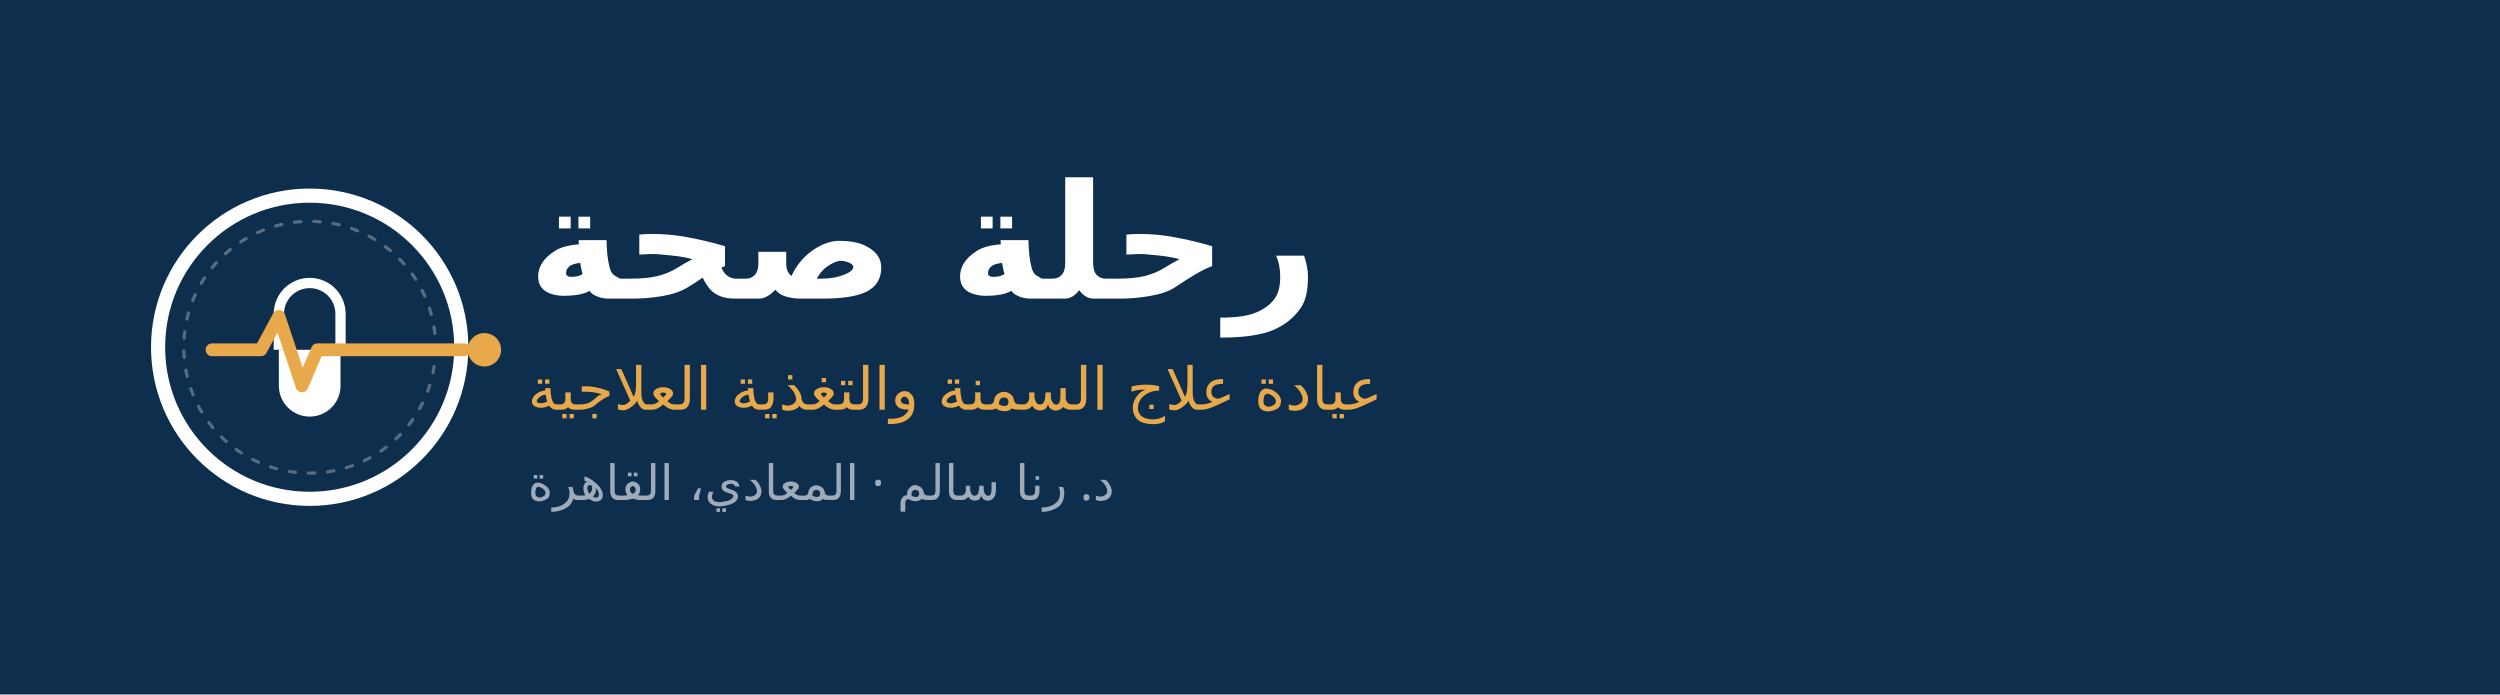
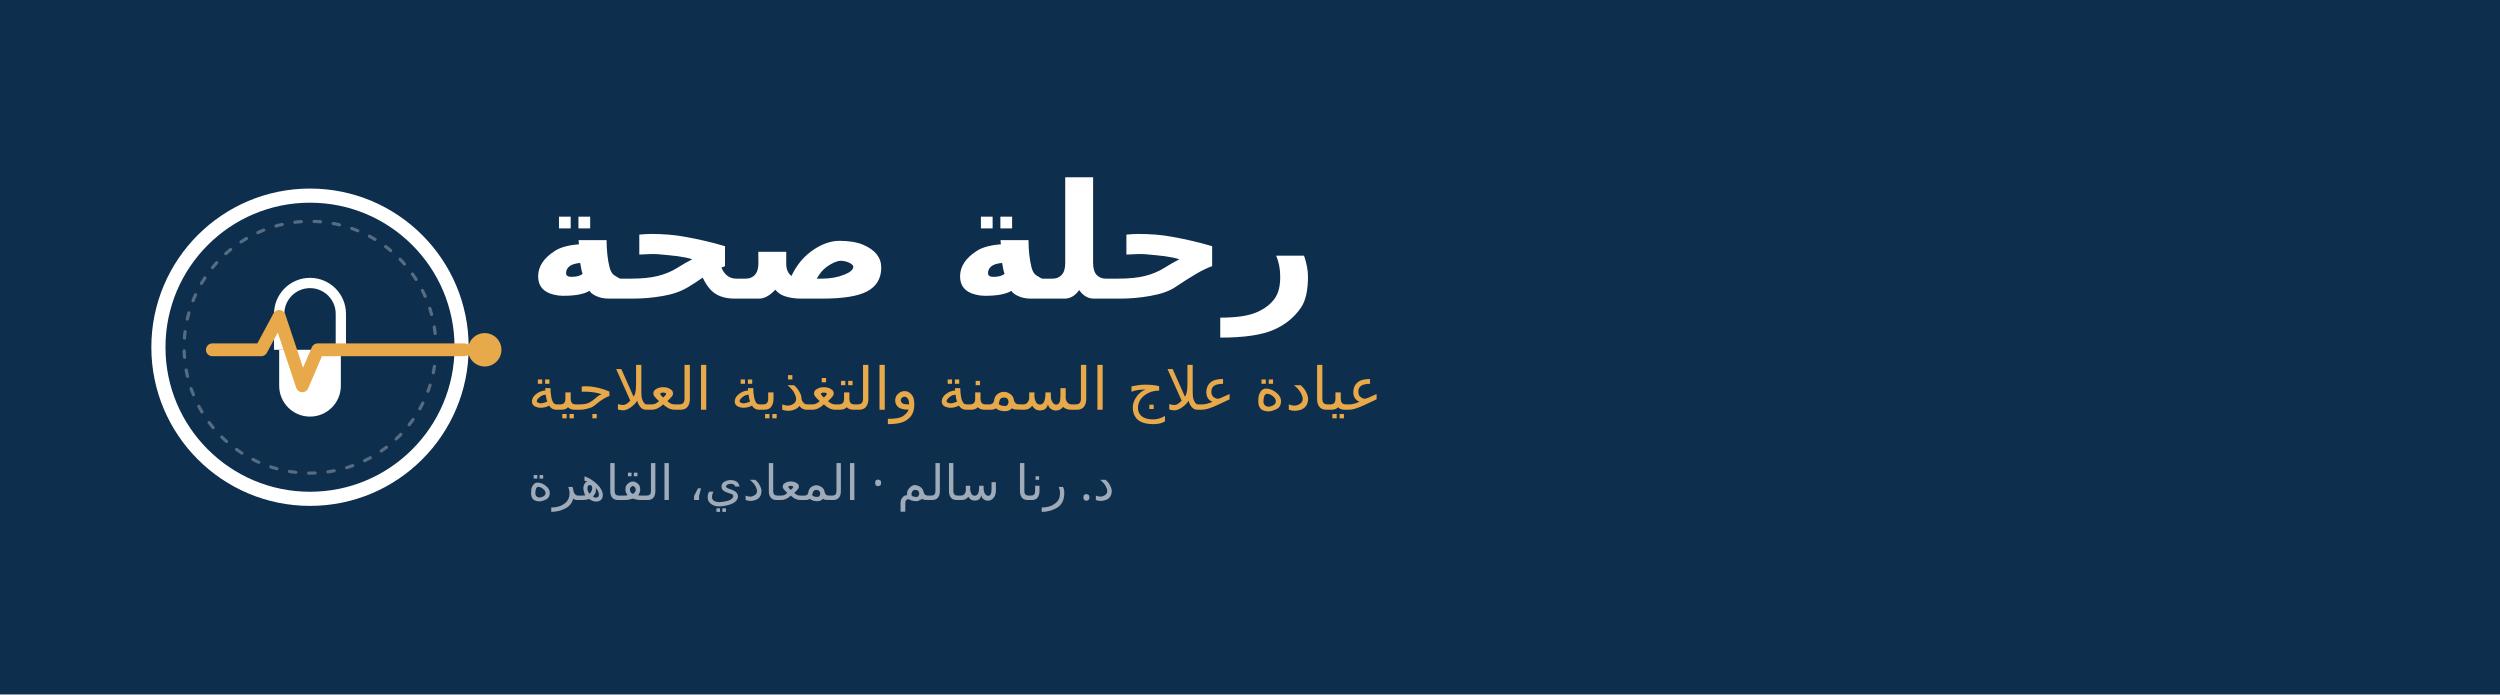
<svg xmlns="http://www.w3.org/2000/svg" viewBox="0 0 720 200" font-family="Tajawal, 'Readex Pro', sans-serif">
  <rect width="720" height="200" fill="#0E2E4D" />
  <g transform="translate(20,26) scale(.37)">
-     <g transform="translate(-13,0)">
+     <g transform="translate(-12.75,0)">
      <circle cx="200" cy="200" r="118" fill="none" stroke="#FFFFFF" stroke-width="11" />
      <circle cx="200" cy="200" r="98" fill="none" stroke="#FFFFFF" stroke-width="2.5" stroke-opacity=".3" stroke-dasharray="5 10" stroke-linecap="round" />
      <path d="M176 202 V174 a24 24 0 0 1 48 0 V202" fill="none" stroke="#FFFFFF" stroke-width="8" />
      <path d="M176 202 V230 a24 24 0 0 0 48 0 V202 Z" fill="#FFFFFF" />
      <path d="M124 202 H162 L176 176 L194 230 L206 202 H320" fill="none" stroke="#E8A94A" stroke-width="10" stroke-linecap="round" stroke-linejoin="round" />
      <circle cx="336" cy="202" r="13" fill="#E8A94A" />
    </g>
  </g>
  <text x="152" y="86" fill="#FFFFFF" font-size="46" font-weight="700">رحلة صحة</text>
  <text x="152" y="118" fill="#E8A94A" font-size="17">عيادة علاج السمنة والتغذية العلاجية</text>
  <text x="152" y="144" fill="#FFFFFF" fill-opacity=".6" font-size="14">د. رنا سالم · المعادي، القاهرة</text>
</svg>
